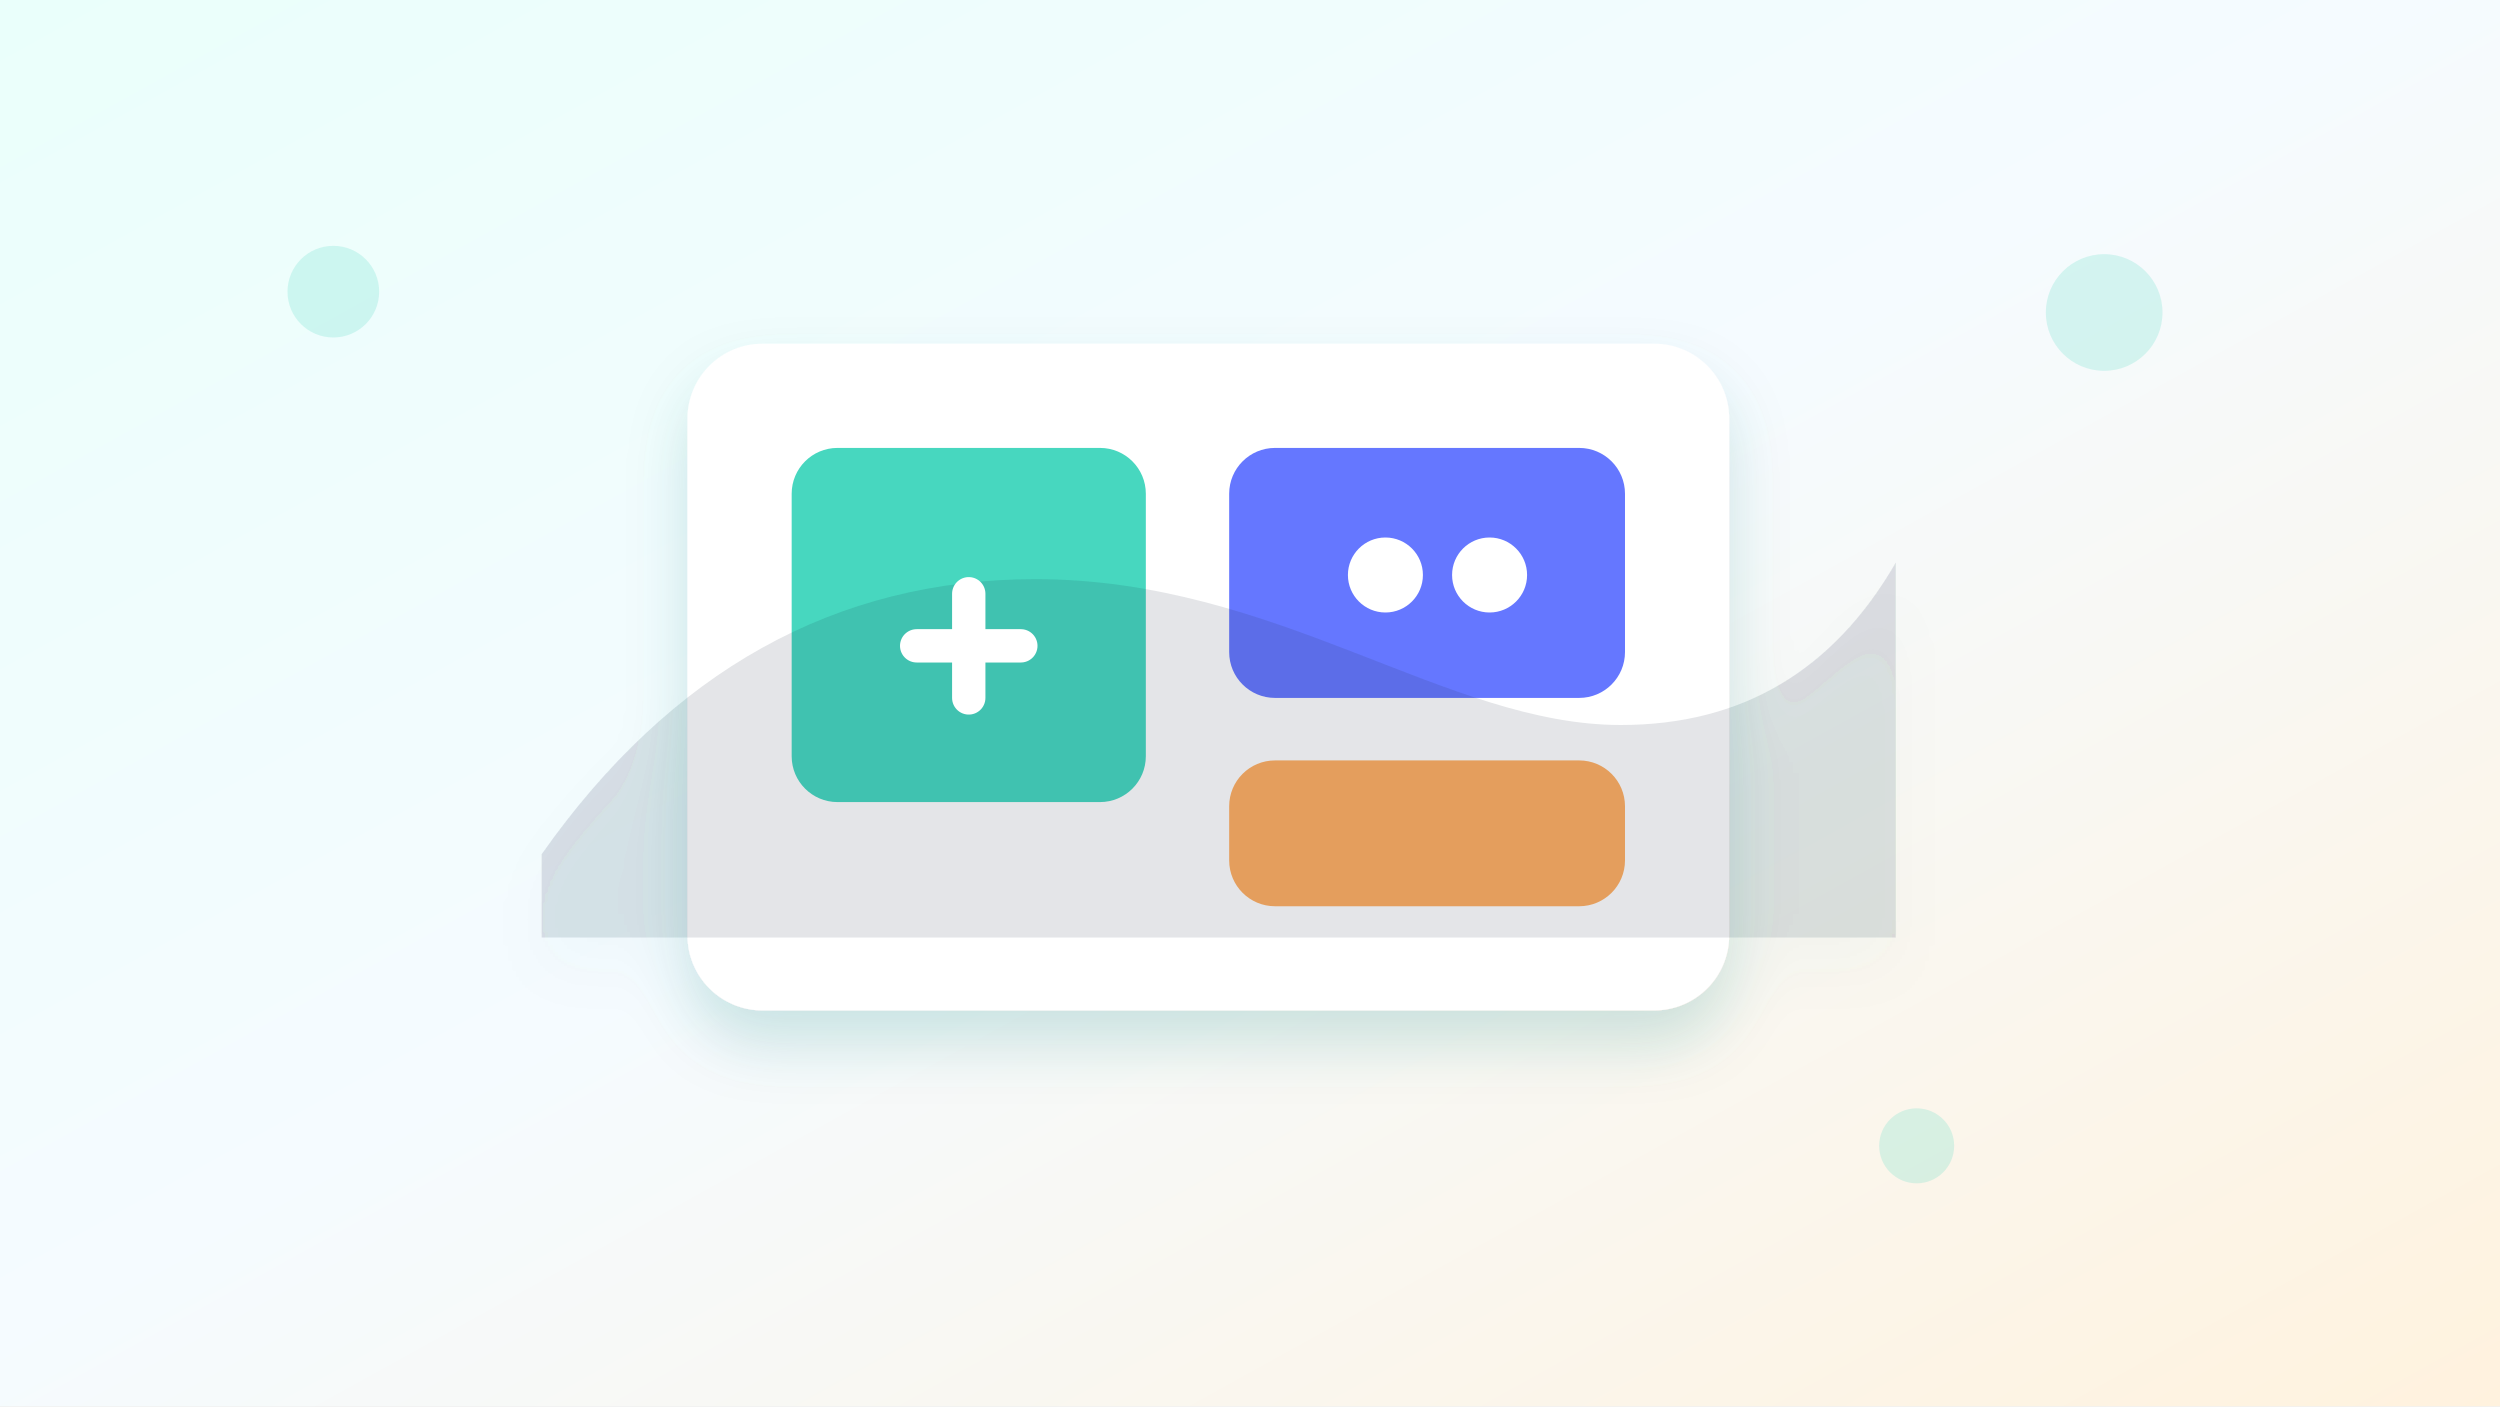
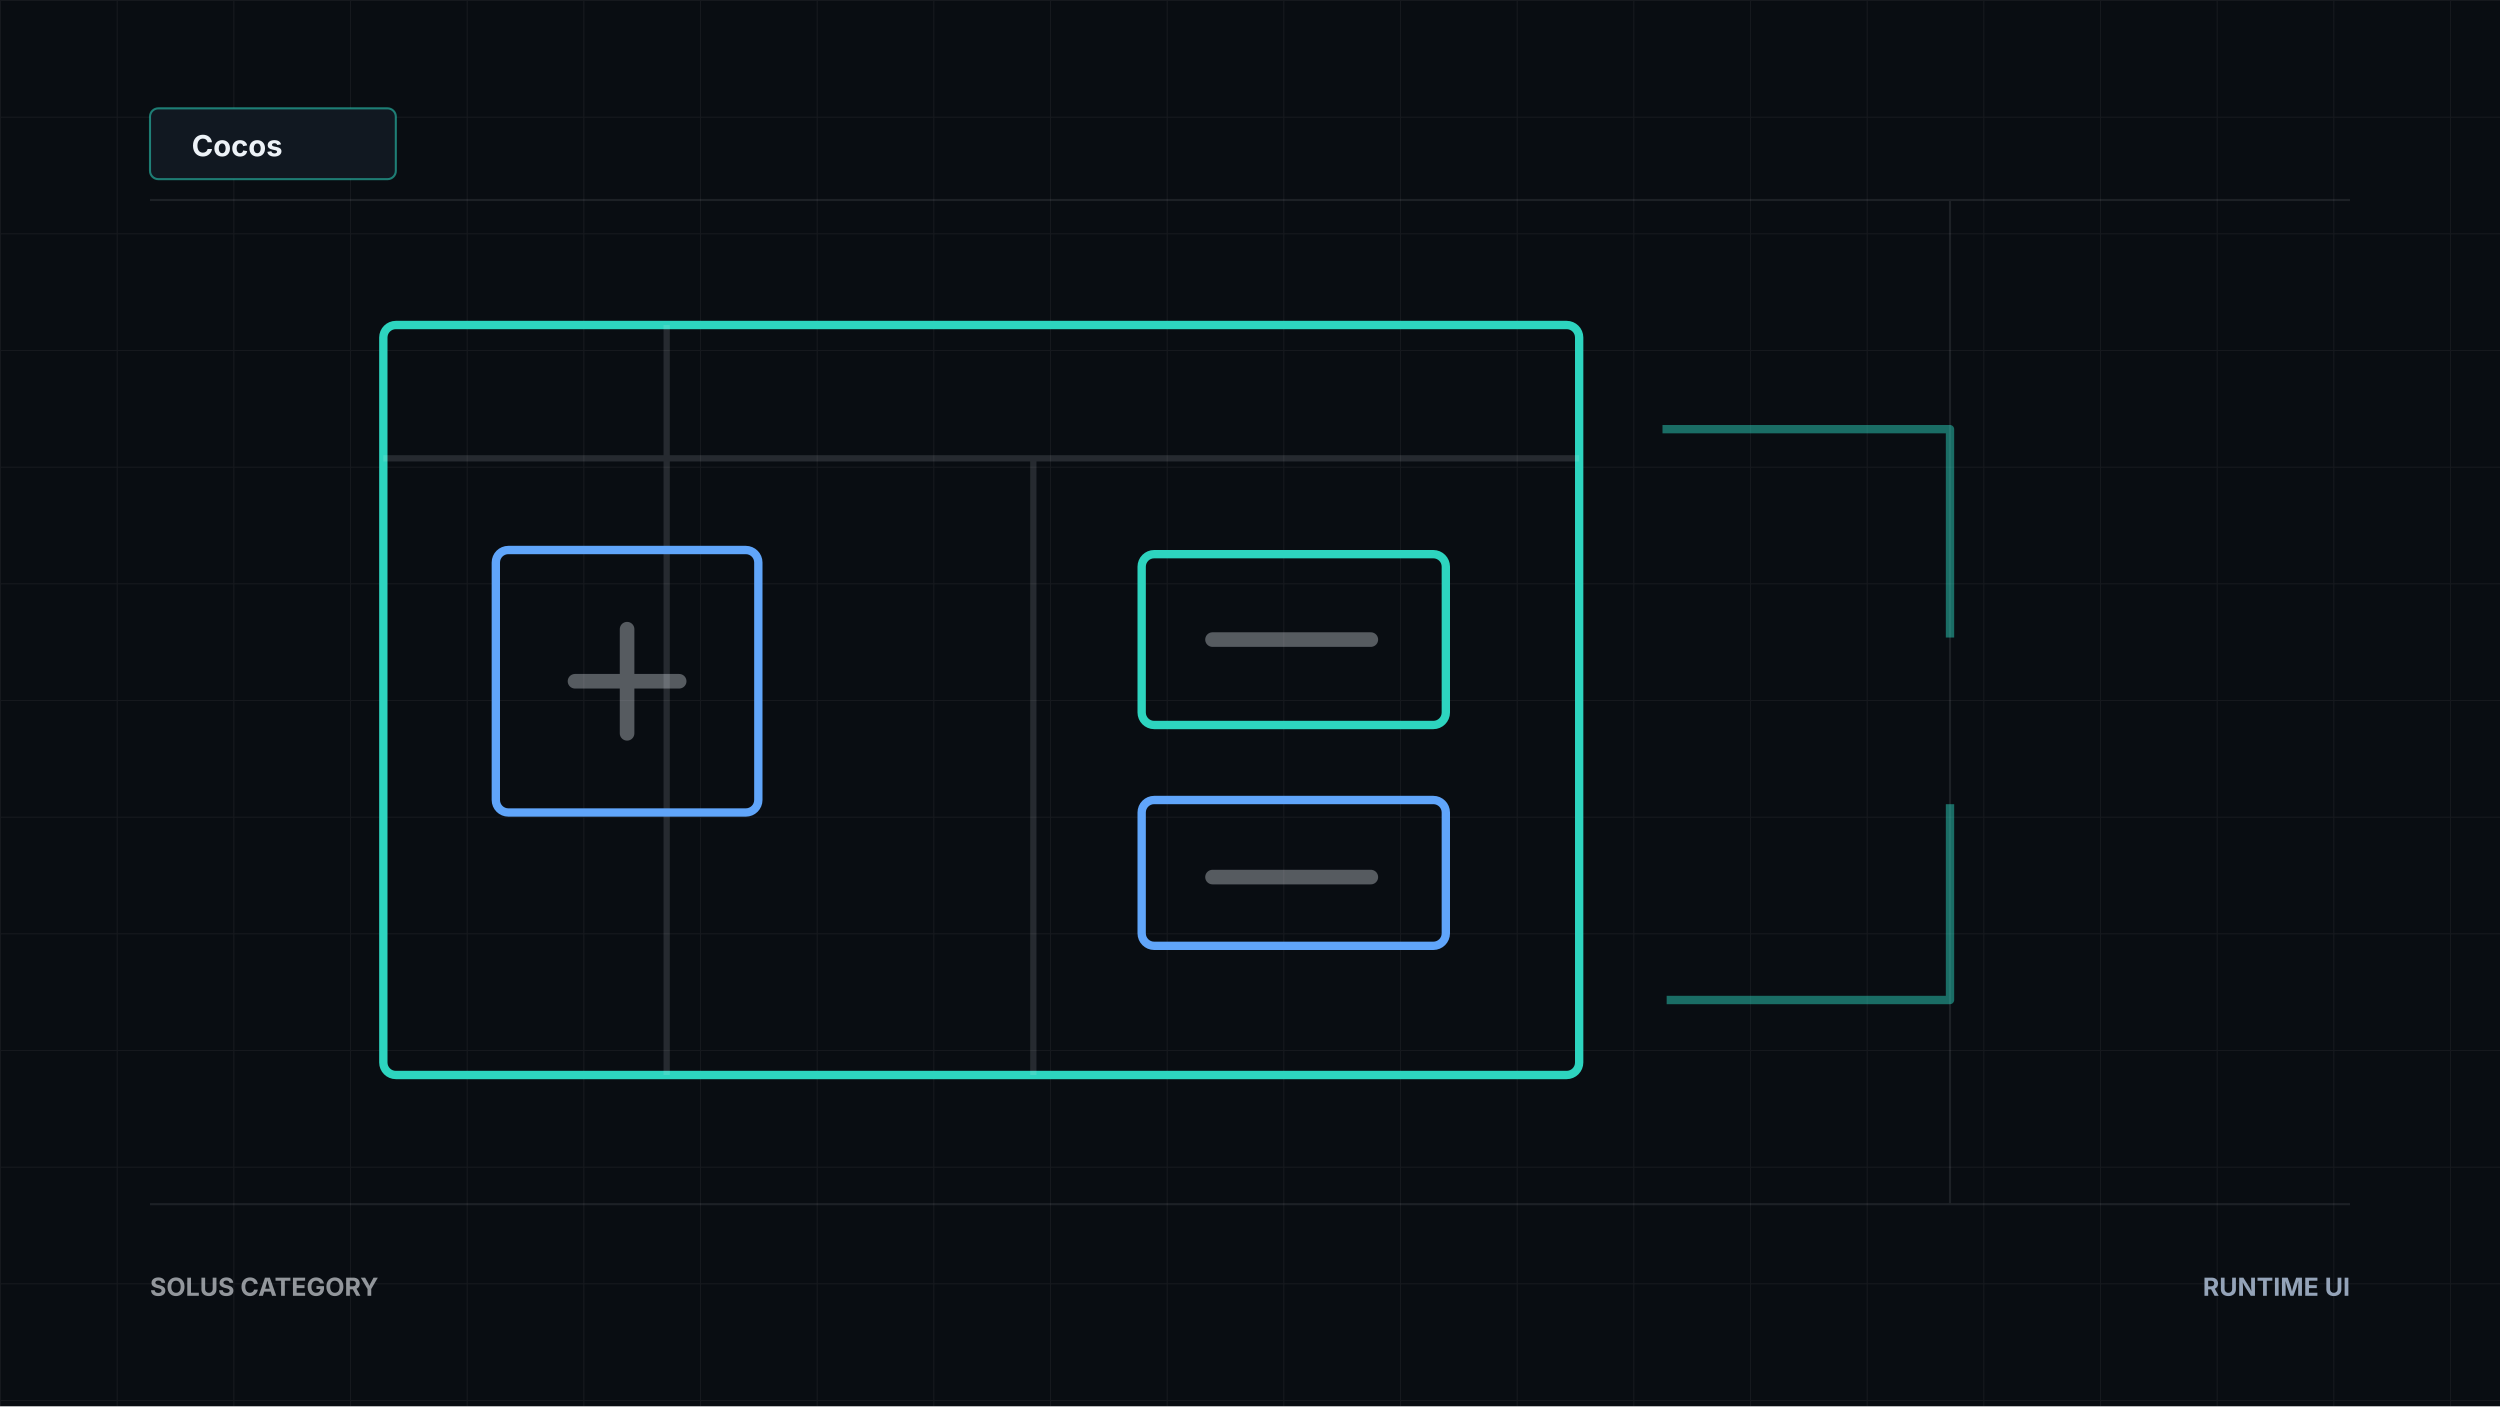
- <svg xmlns="http://www.w3.org/2000/svg" viewBox="0 0 1200 675" role="img" aria-label="Cocos cover">
+ <svg xmlns="http://www.w3.org/2000/svg" viewBox="0 0 1200 675" role="img" aria-label="Cocos category cover">
  <defs>
-     <linearGradient id="bg" x1="0" y1="0" x2="1" y2="1">
-       <stop offset="0" stop-color="#eafffb" />
-       <stop offset=".48" stop-color="#f5fbff" />
-       <stop offset="1" stop-color="#fff2de" />
-     </linearGradient>
-     <filter id="shadow" x="-30%" y="-30%" width="160%" height="160%">
-       <feDropShadow dx="0" dy="16" stdDeviation="14" flood-color="#147a78" flood-opacity=".18" />
-     </filter>
+     <pattern id="grid" width="56" height="56" patternUnits="userSpaceOnUse">
+       <path d="M56 0H0v56" fill="none" stroke="#edf2f7" stroke-opacity=".055" />
+     </pattern>
  </defs>
-   <rect width="1200" height="675" fill="url(#bg)" />
-   <g opacity=".2" fill="#46d7bf">
-     <circle cx="160" cy="140" r="22" />
-     <circle cx="1010" cy="150" r="28" />
-     <circle cx="920" cy="550" r="18" />
+   <rect width="1200" height="675" fill="#090d12" />
+   <rect width="1200" height="675" fill="url(#grid)" />
+   <path d="M72 96h1056M72 578h1056M936 96v482" stroke="#edf2f7" stroke-opacity=".09" />
+   <g fill="none" stroke-linejoin="round">
+     <rect x="184" y="156" width="574" height="360" rx="6" stroke="#2dd4bf" stroke-width="4" />
+     <path d="M184 220h574M320 156v360M496 220v296" stroke="#edf2f7" stroke-opacity=".13" stroke-width="3" />
+     <rect x="238" y="264" width="126" height="126" rx="6" stroke="#60a5fa" stroke-width="4" />
+     <rect x="548" y="266" width="146" height="82" rx="6" stroke="#2dd4bf" stroke-width="4" />
+     <rect x="548" y="384" width="146" height="70" rx="6" stroke="#60a5fa" stroke-width="4" />
+     <path d="M276 327h50M301 302v50M582 307h76M582 421h76" stroke="#edf2f7" stroke-opacity=".34" stroke-width="7" stroke-linecap="round" />
+     <path d="M798 206h138v100M936 386v94H800" stroke="#2dd4bf" stroke-opacity=".48" stroke-width="4" />
  </g>
-   <g filter="url(#shadow)">
-     <rect x="330" y="165" width="500" height="320" rx="36" fill="#ffffff" />
-     <rect x="380" y="215" width="170" height="170" rx="22" fill="#46d7bf" />
-     <rect x="590" y="215" width="190" height="120" rx="22" fill="#6577ff" />
-     <rect x="590" y="365" width="190" height="70" rx="22" fill="#ffaf61" />
-     <path d="M260 410c62-88 141-132 237-132 116 0 197 70 281 70 58 0 102-26 132-78v180H260z" fill="#17243a" opacity=".12" />
-     <path d="M440 310h50M465 285v50" stroke="#fff" stroke-width="16" stroke-linecap="round" />
-     <circle cx="665" cy="276" r="18" fill="#fff" />
-     <circle cx="715" cy="276" r="18" fill="#fff" />
+   <g font-family="Inter, Microsoft YaHei, Arial" letter-spacing="0">
+     <rect x="72" y="52" width="118" height="34" rx="4" fill="#111821" stroke="#2dd4bf" stroke-opacity=".55" />
+     <text x="92" y="75" fill="#edf2f7" font-size="14" font-weight="700">Cocos</text>
+     <text x="72" y="622" fill="#edf2f7" font-size="12" font-weight="700" opacity=".6">SOLUS CATEGORY</text>
+     <text x="1128" y="622" text-anchor="end" fill="#94a3b8" font-size="12" font-weight="700">RUNTIME UI</text>
  </g>
</svg>
